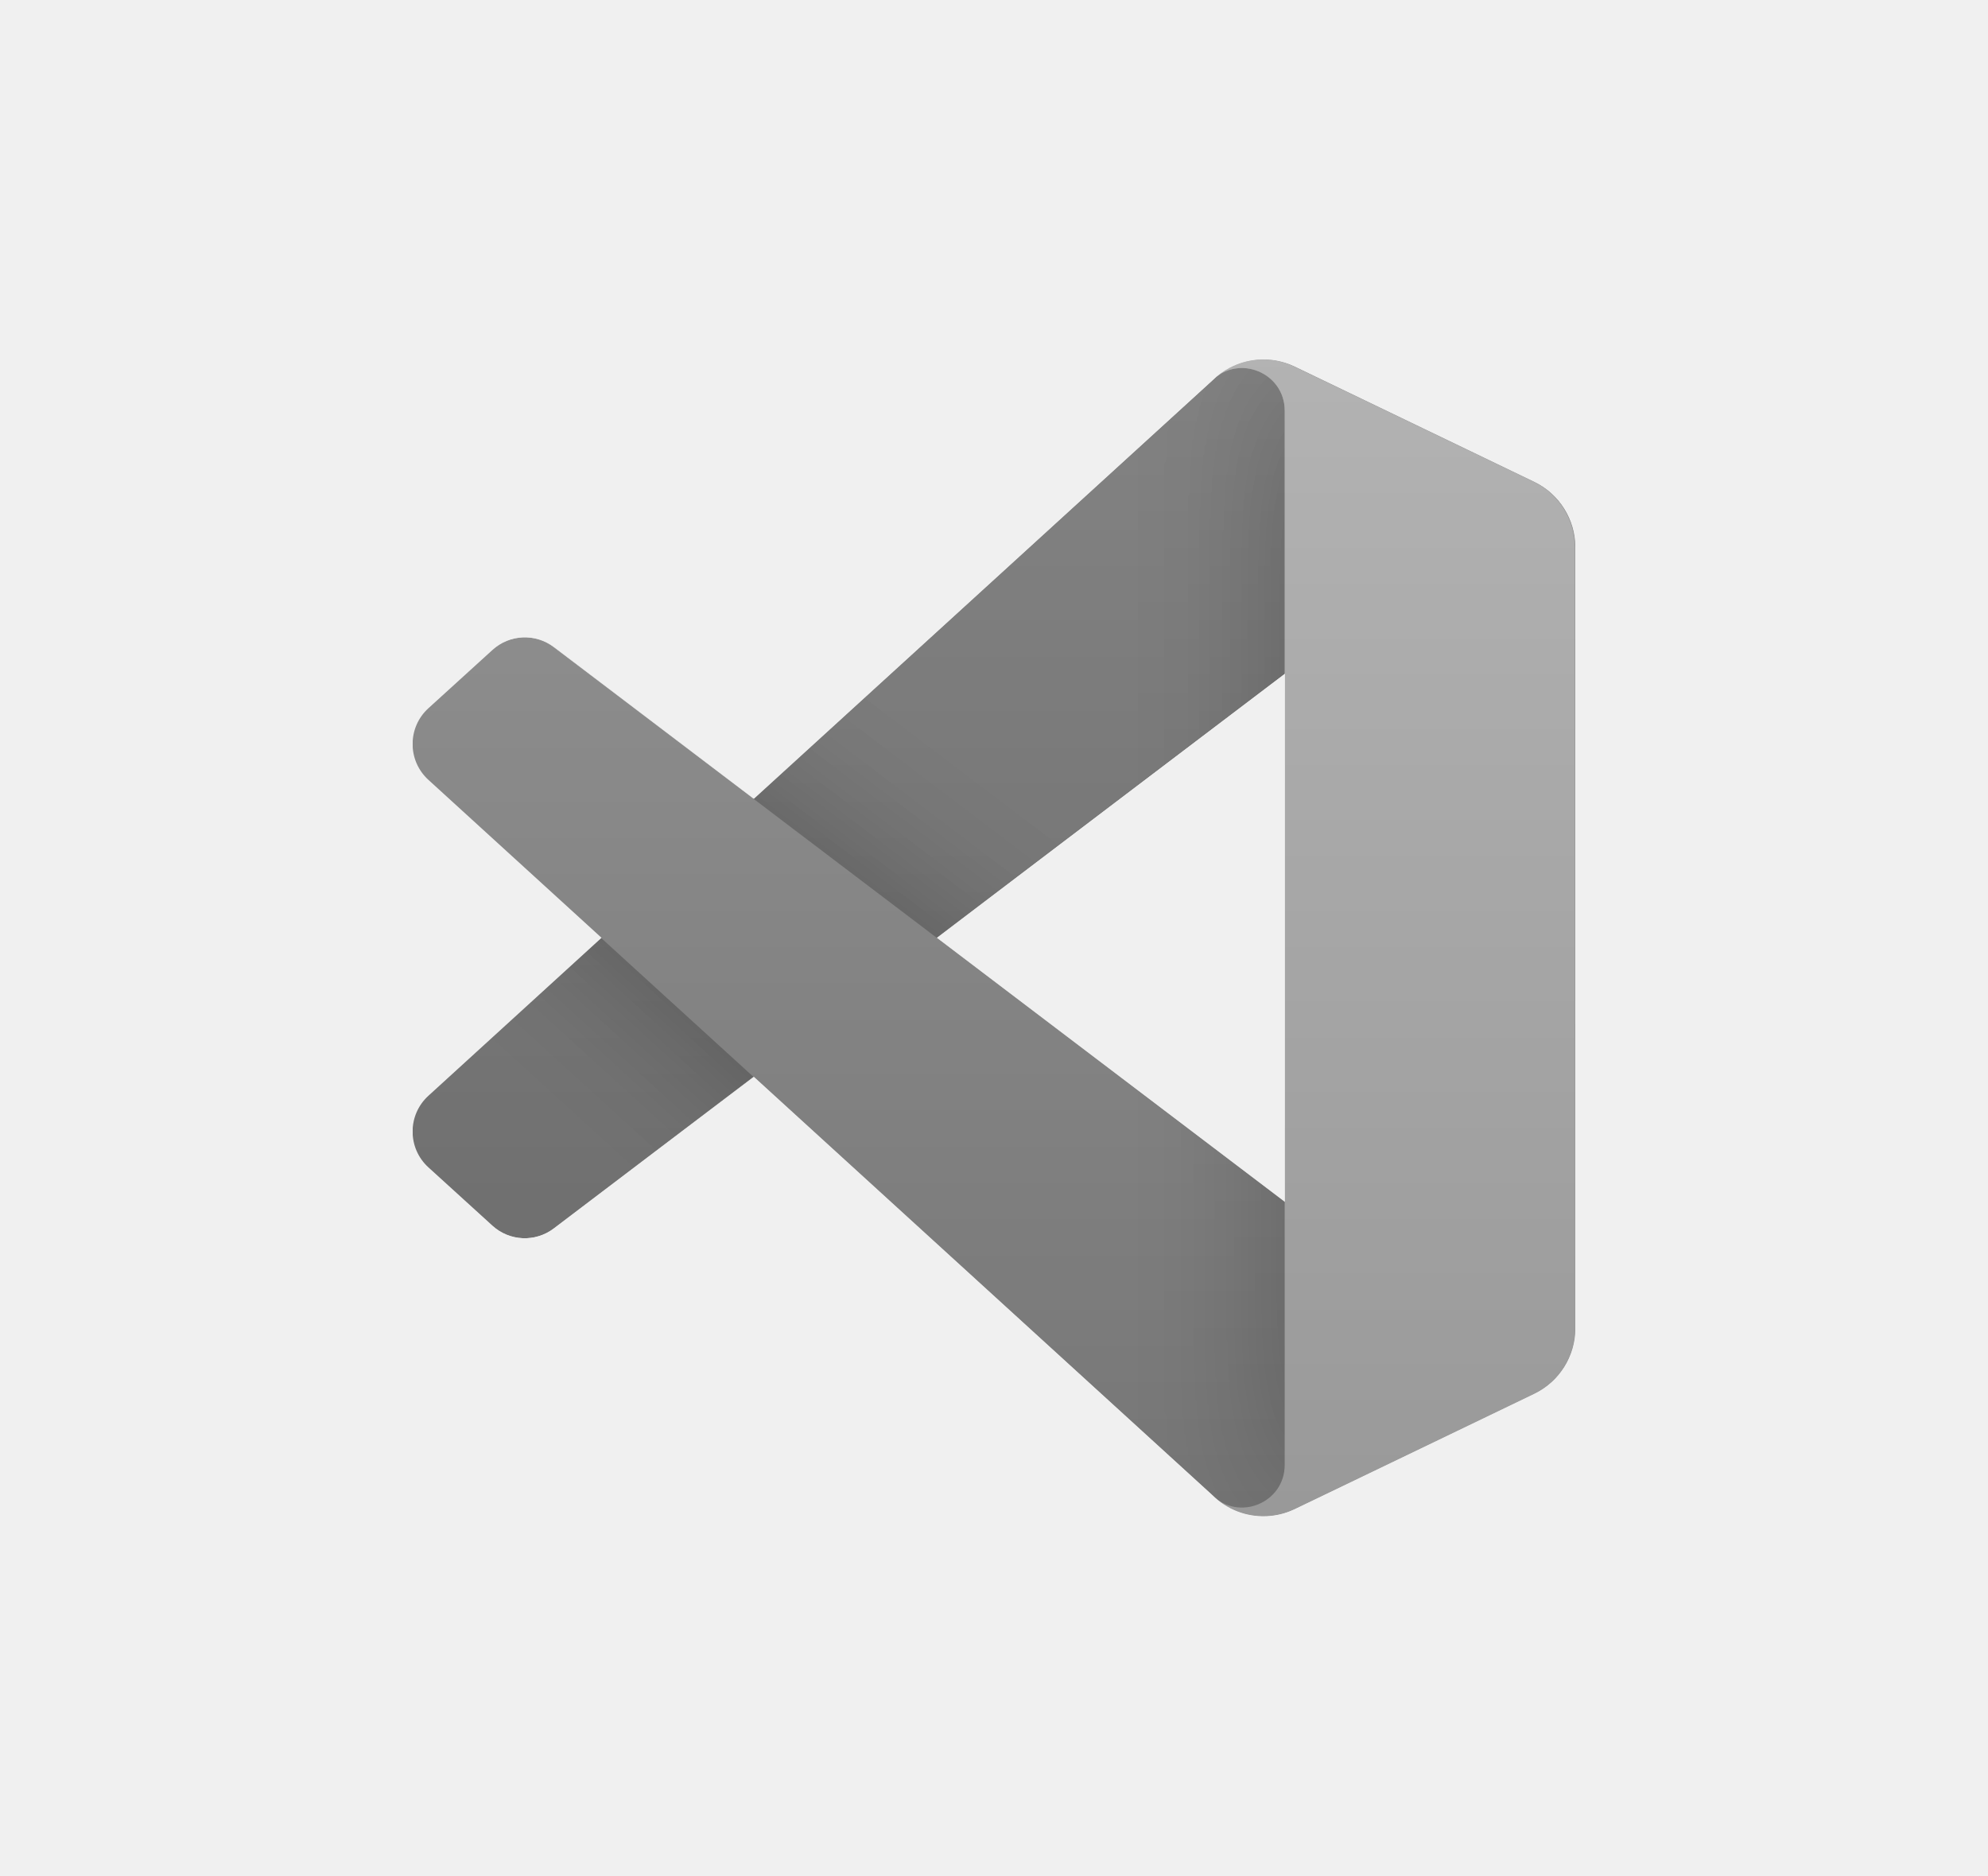
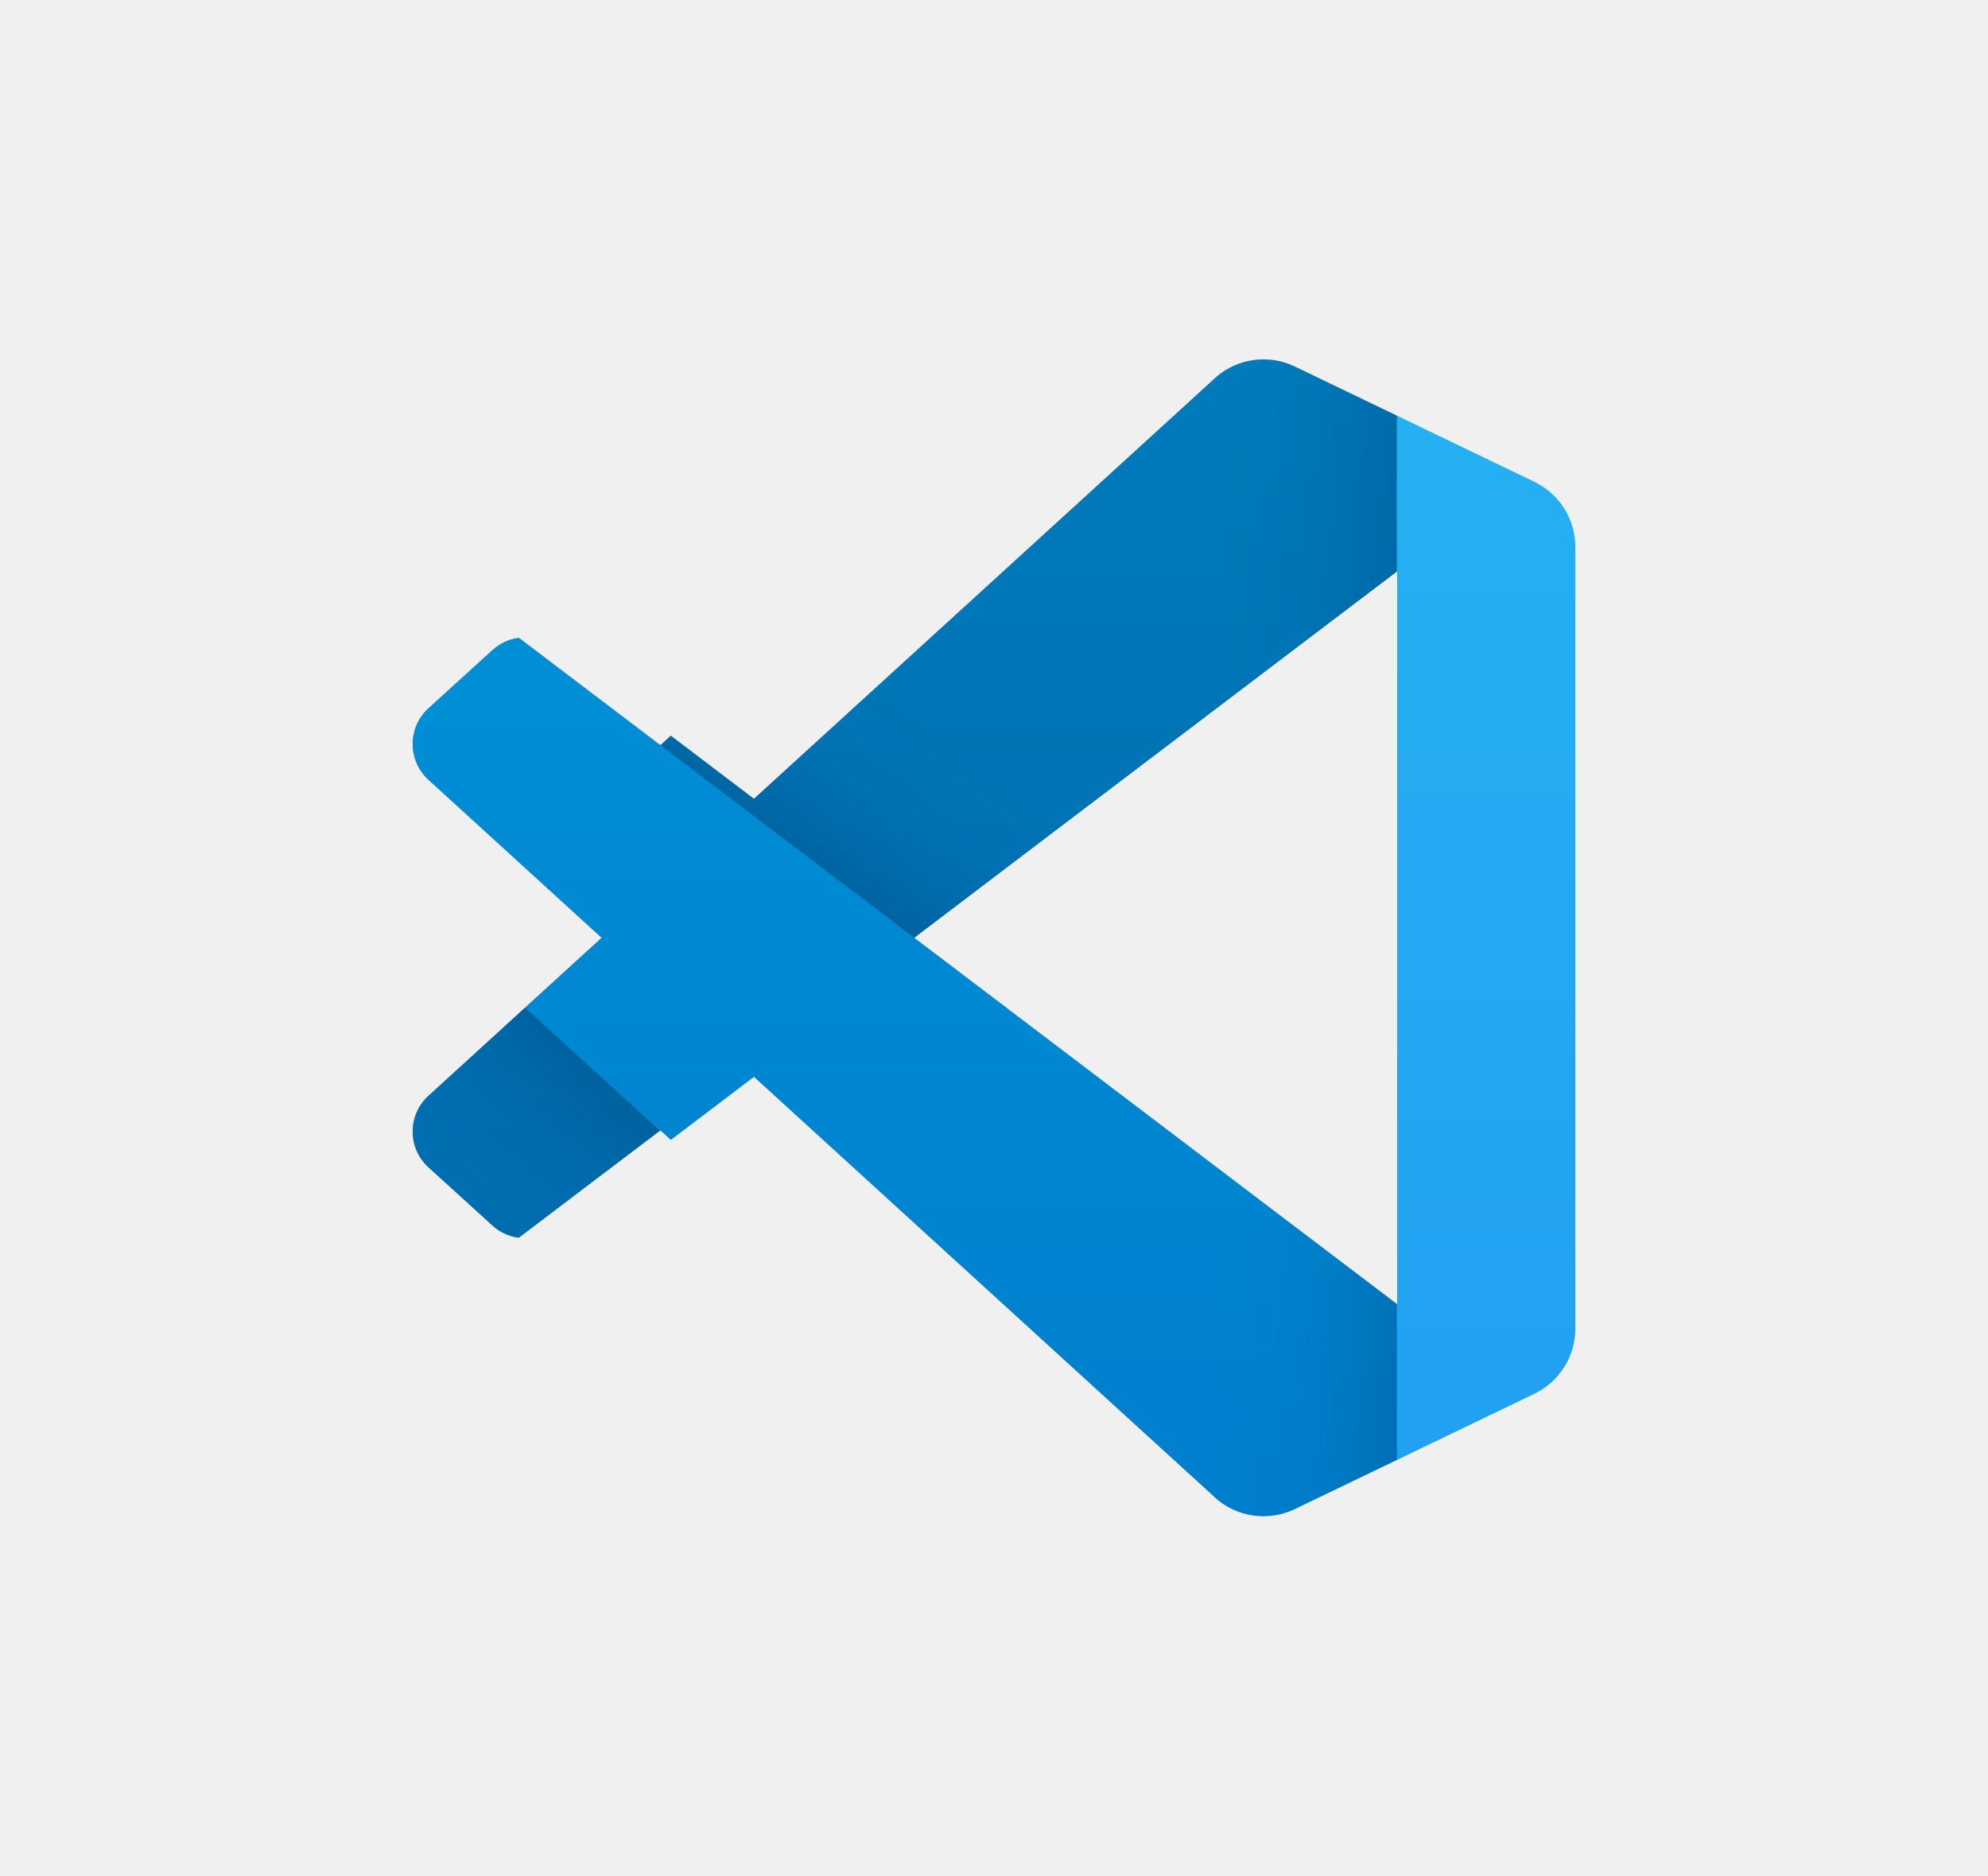
<svg xmlns="http://www.w3.org/2000/svg" width="106" height="100" viewBox="0 0 106 100" fill="none">
  <g clip-path="url(#clip0_277_269)">
    <mask id="mask0_277_269" style="mask-type:alpha" maskUnits="userSpaceOnUse" x="22" y="19" width="62" height="62">
      <path fill-rule="evenodd" clip-rule="evenodd" d="M65.965 80.577C66.942 80.957 68.055 80.933 69.041 80.458L81.806 74.316C83.147 73.671 84 72.313 84 70.824V29.176C84 27.687 83.147 26.329 81.806 25.684L69.041 19.542C67.747 18.919 66.234 19.072 65.098 19.897C64.936 20.015 64.782 20.147 64.637 20.292L40.2 42.586L29.556 34.506C28.565 33.754 27.179 33.816 26.259 34.653L22.845 37.758C21.719 38.782 21.718 40.553 22.842 41.579L32.073 50L22.842 58.422C21.718 59.447 21.719 61.218 22.845 62.242L26.259 65.348C27.179 66.185 28.565 66.246 29.556 65.494L40.2 57.414L64.637 79.708C65.023 80.095 65.477 80.386 65.965 80.577ZM68.509 35.925L49.968 50L68.509 64.075V35.925Z" fill="white" />
    </mask>
    <g mask="url(#mask0_277_269)">
-       <path d="M81.806 25.694L69.031 19.543C67.553 18.831 65.785 19.132 64.625 20.292L22.805 58.422C21.68 59.448 21.682 61.219 22.808 62.242L26.224 65.348C27.145 66.185 28.532 66.247 29.523 65.495L79.884 27.29C81.573 26.008 84 27.213 84 29.334V29.186C84 27.697 83.147 26.34 81.806 25.694Z" fill="#696969" />
-       <g filter="url(#filter0_d_277_269)">
-         <path d="M81.806 74.306L69.031 80.457C67.553 81.169 65.785 80.869 64.625 79.708L22.805 41.578C21.68 40.553 21.682 38.782 22.808 37.758L26.224 34.653C27.145 33.815 28.532 33.754 29.523 34.506L79.884 72.711C81.573 73.992 84 72.787 84 70.667V70.815C84 72.304 83.147 73.661 81.806 74.306Z" fill="#767676" />
-       </g>
-       <g filter="url(#filter1_d_277_269)">
-         <path d="M69.032 80.458C67.553 81.17 65.786 80.869 64.625 79.708C66.055 81.138 68.5 80.126 68.5 78.103V21.897C68.5 19.875 66.055 18.862 64.625 20.292C65.786 19.131 67.553 18.83 69.032 19.542L81.804 25.684C83.147 26.33 84 27.687 84 29.176V70.824C84 72.313 83.147 73.671 81.804 74.316L69.032 80.458Z" fill="#999999" />
-       </g>
-       <g style="mix-blend-mode:overlay" opacity="0.25">
-         <path fill-rule="evenodd" clip-rule="evenodd" d="M65.928 80.577C66.904 80.957 68.018 80.933 69.003 80.458L81.768 74.316C83.109 73.671 83.962 72.313 83.962 70.824V29.176C83.962 27.687 83.109 26.329 81.768 25.684L69.003 19.542C67.71 18.919 66.196 19.072 65.061 19.897C64.899 20.015 64.744 20.147 64.599 20.292L40.163 42.586L29.518 34.506C28.528 33.754 27.142 33.816 26.221 34.653L22.808 37.758C21.682 38.782 21.68 40.553 22.805 41.578L32.036 50L22.805 58.422C21.68 59.447 21.682 61.218 22.808 62.242L26.221 65.347C27.142 66.185 28.528 66.246 29.518 65.494L40.163 57.414L64.599 79.708C64.986 80.095 65.44 80.386 65.928 80.577ZM68.472 35.925L49.93 50L68.472 64.075V35.925Z" fill="url(#paint0_linear_277_269)" />
+       <mask id="mask1_277_269" style="mask-type:alpha" maskUnits="userSpaceOnUse" x="9" y="7" width="87" height="86">
+         <path fill-rule="evenodd" clip-rule="evenodd" d="M70.966 92.413C72.32 92.94 73.865 92.906 75.232 92.249L92.938 83.729C94.798 82.834 95.981 80.951 95.981 78.885V21.115C95.981 19.05 94.798 17.167 92.938 16.271L75.232 7.751C73.438 6.888 71.338 7.099 69.763 8.244C69.538 8.408 69.324 8.59 69.123 8.792L35.227 39.716L20.462 28.508C19.088 27.465 17.166 27.55 15.889 28.712L11.154 33.019C9.592 34.439 9.59 36.896 11.15 38.319L23.954 50L11.15 61.681C9.59 63.104 9.592 65.561 11.154 66.981L15.889 71.288C17.166 72.45 19.088 72.535 20.462 71.492L35.227 60.284L69.123 91.208C69.659 91.745 70.289 92.149 70.966 92.413ZM74.495 30.477L48.775 50L74.495 69.523V30.477Z" fill="white" />
+       </mask>
+       <g mask="url(#mask1_277_269)">
+         <path d="M92.938 16.285L75.218 7.753C73.167 6.766 70.716 7.182 69.106 8.792L11.098 61.682C9.538 63.104 9.54 65.561 11.102 66.981L15.84 71.289C17.118 72.45 19.041 72.535 20.416 71.492L90.272 18.498C92.615 16.72 95.981 18.392 95.981 21.334V21.128C95.981 19.063 94.799 17.181 92.938 16.285Z" fill="#0065A9" />
+         <g filter="url(#filter0_d_277_269)">
+           <path d="M92.938 83.715L75.218 92.247C73.167 93.235 70.716 92.818 69.106 91.209L11.098 38.319C9.538 36.896 9.54 34.44 11.102 33.019L15.84 28.712C17.118 27.55 19.041 27.465 20.416 28.508L90.272 81.502C92.615 83.28 95.981 81.608 95.981 78.667V78.873C95.981 80.937 94.799 82.82 92.938 83.715Z" fill="#007ACC" />
+         </g>
+         <g filter="url(#filter1_d_277_269)">
+           <path d="M75.219 92.249C73.168 93.236 70.716 92.818 69.106 91.208C71.09 93.192 74.481 91.787 74.481 88.982V11.018C74.481 8.213 71.09 6.808 69.106 8.792C70.716 7.182 73.168 6.765 75.219 7.751L92.936 16.271C94.798 17.167 95.981 19.05 95.981 21.115V78.885C95.981 80.951 94.798 82.834 92.936 83.729L75.219 92.249Z" fill="#1F9CF0" />
+         </g>
+         <g style="mix-blend-mode:overlay" opacity="0.25">
+           <path fill-rule="evenodd" clip-rule="evenodd" d="M70.913 92.413C72.268 92.94 73.812 92.906 75.18 92.249L92.885 83.729C94.746 82.834 95.929 80.951 95.929 78.885V21.115C95.929 19.05 94.746 17.167 92.886 16.271L75.18 7.751C73.385 6.888 71.285 7.099 69.711 8.244C69.486 8.408 69.272 8.59 69.07 8.792L35.175 39.716L20.41 28.508C19.036 27.465 17.113 27.55 15.837 28.712L11.101 33.019C9.54 34.44 9.538 36.896 11.098 38.319L23.902 50L11.098 61.681C9.538 63.104 9.54 65.561 11.101 66.981L15.837 71.288C17.113 72.45 19.036 72.535 20.41 71.492L35.175 60.284L69.07 91.208C69.607 91.745 70.236 92.149 70.913 92.413ZM74.442 30.477L48.723 50L74.442 69.523V30.477Z" fill="url(#paint0_linear_277_269)" />
+         </g>
      </g>
    </g>
  </g>
  <defs>
-     <filter id="filter0_d_277_269" x="13.629" y="25.647" width="78.704" height="63.526" filterUnits="userSpaceOnUse" color-interpolation-filters="sRGB">
+     <filter id="filter0_d_277_269" x="1.596" y="19.446" width="102.719" height="81.665" filterUnits="userSpaceOnUse" color-interpolation-filters="sRGB">
      <feFlood flood-opacity="0" result="BackgroundImageFix" />
      <feColorMatrix in="SourceAlpha" type="matrix" values="0 0 0 0 0 0 0 0 0 0 0 0 0 0 0 0 0 0 127 0" result="hardAlpha" />
      <feOffset />
      <feGaussianBlur stdDeviation="4.167" />
      <feColorMatrix type="matrix" values="0 0 0 0 0 0 0 0 0 0 0 0 0 0 0 0 0 0 0.25 0" />
      <feBlend mode="overlay" in2="BackgroundImageFix" result="effect1_dropShadow_277_269" />
      <feBlend mode="normal" in="SourceGraphic" in2="effect1_dropShadow_277_269" result="shape" />
    </filter>
-     <filter id="filter1_d_277_269" x="56.292" y="10.827" width="36.042" height="78.347" filterUnits="userSpaceOnUse" color-interpolation-filters="sRGB">
+     <filter id="filter1_d_277_269" x="60.773" y="-1.112" width="43.542" height="102.223" filterUnits="userSpaceOnUse" color-interpolation-filters="sRGB">
      <feFlood flood-opacity="0" result="BackgroundImageFix" />
      <feColorMatrix in="SourceAlpha" type="matrix" values="0 0 0 0 0 0 0 0 0 0 0 0 0 0 0 0 0 0 127 0" result="hardAlpha" />
      <feOffset />
      <feGaussianBlur stdDeviation="4.167" />
      <feColorMatrix type="matrix" values="0 0 0 0 0 0 0 0 0 0 0 0 0 0 0 0 0 0 0.25 0" />
      <feBlend mode="overlay" in2="BackgroundImageFix" result="effect1_dropShadow_277_269" />
      <feBlend mode="normal" in="SourceGraphic" in2="effect1_dropShadow_277_269" result="shape" />
    </filter>
-     <linearGradient id="paint0_linear_277_269" x1="52.962" y1="19.16" x2="52.962" y2="80.84" gradientUnits="userSpaceOnUse">
+     <linearGradient id="paint0_linear_277_269" x1="52.929" y1="7.222" x2="52.929" y2="92.778" gradientUnits="userSpaceOnUse">
      <stop stop-color="white" />
      <stop offset="1" stop-color="white" stop-opacity="0" />
    </linearGradient>
    <clipPath id="clip0_277_269">
      <rect width="62" height="62" fill="white" transform="translate(22 19)" />
    </clipPath>
  </defs>
</svg>
